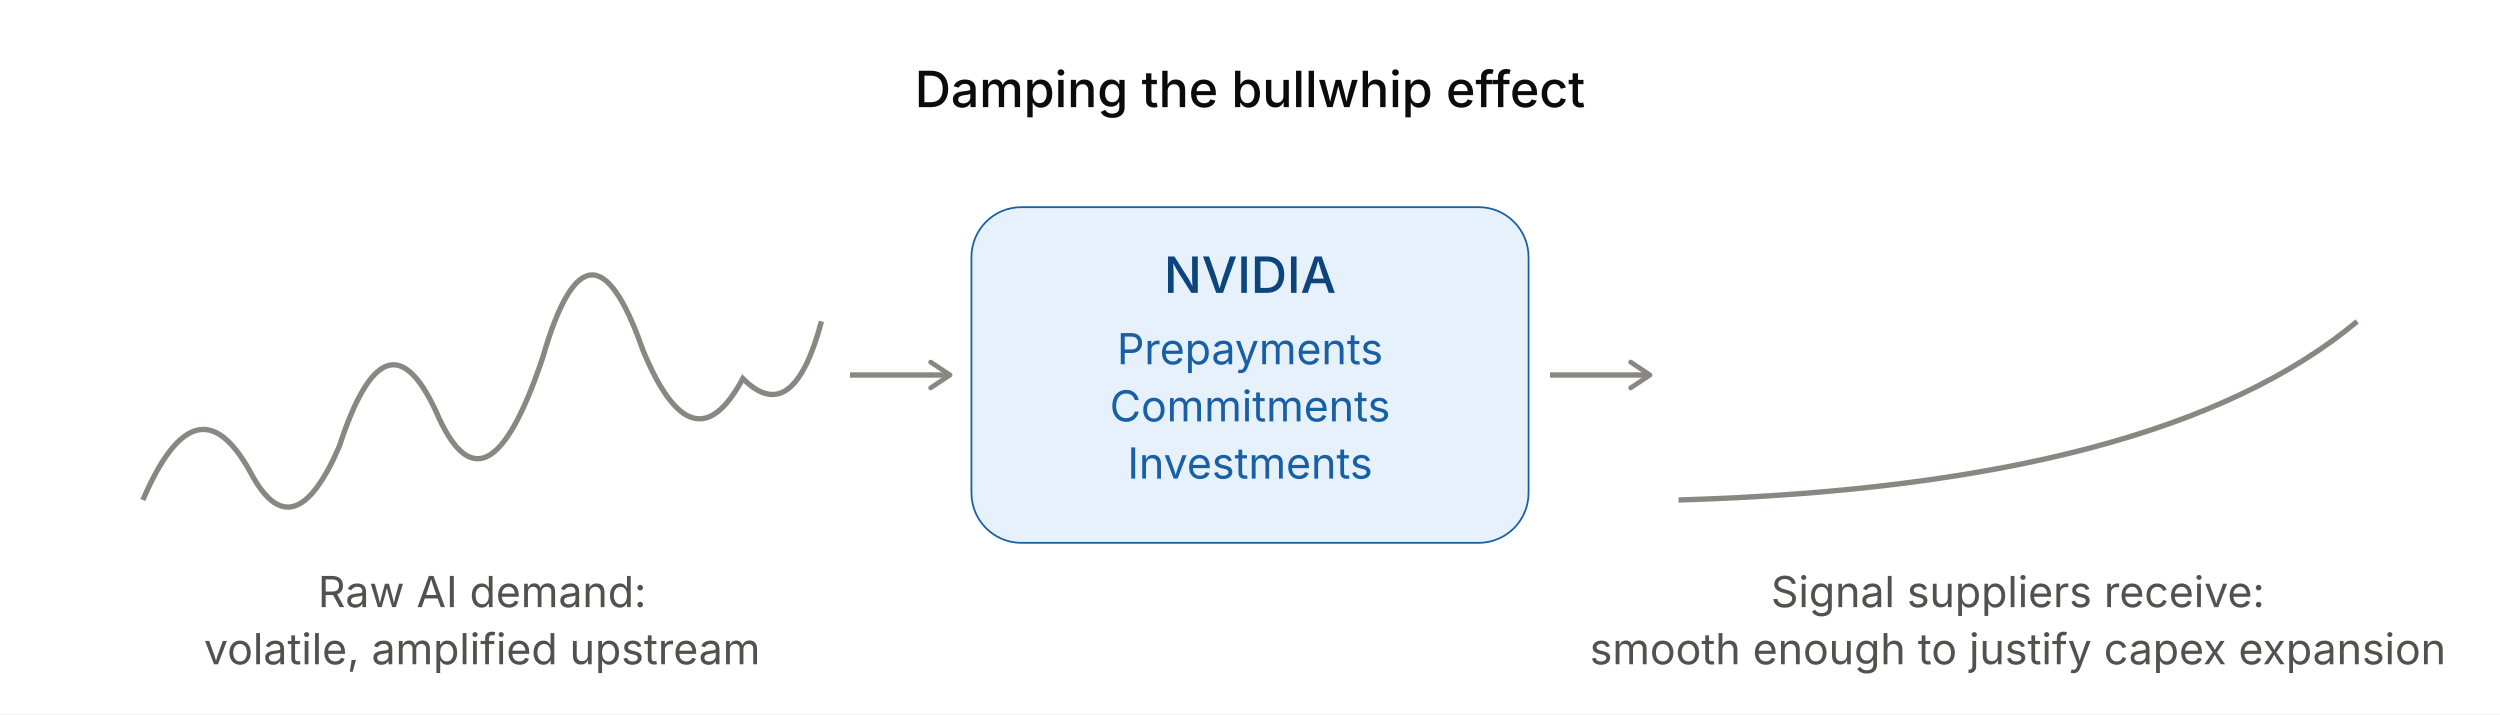
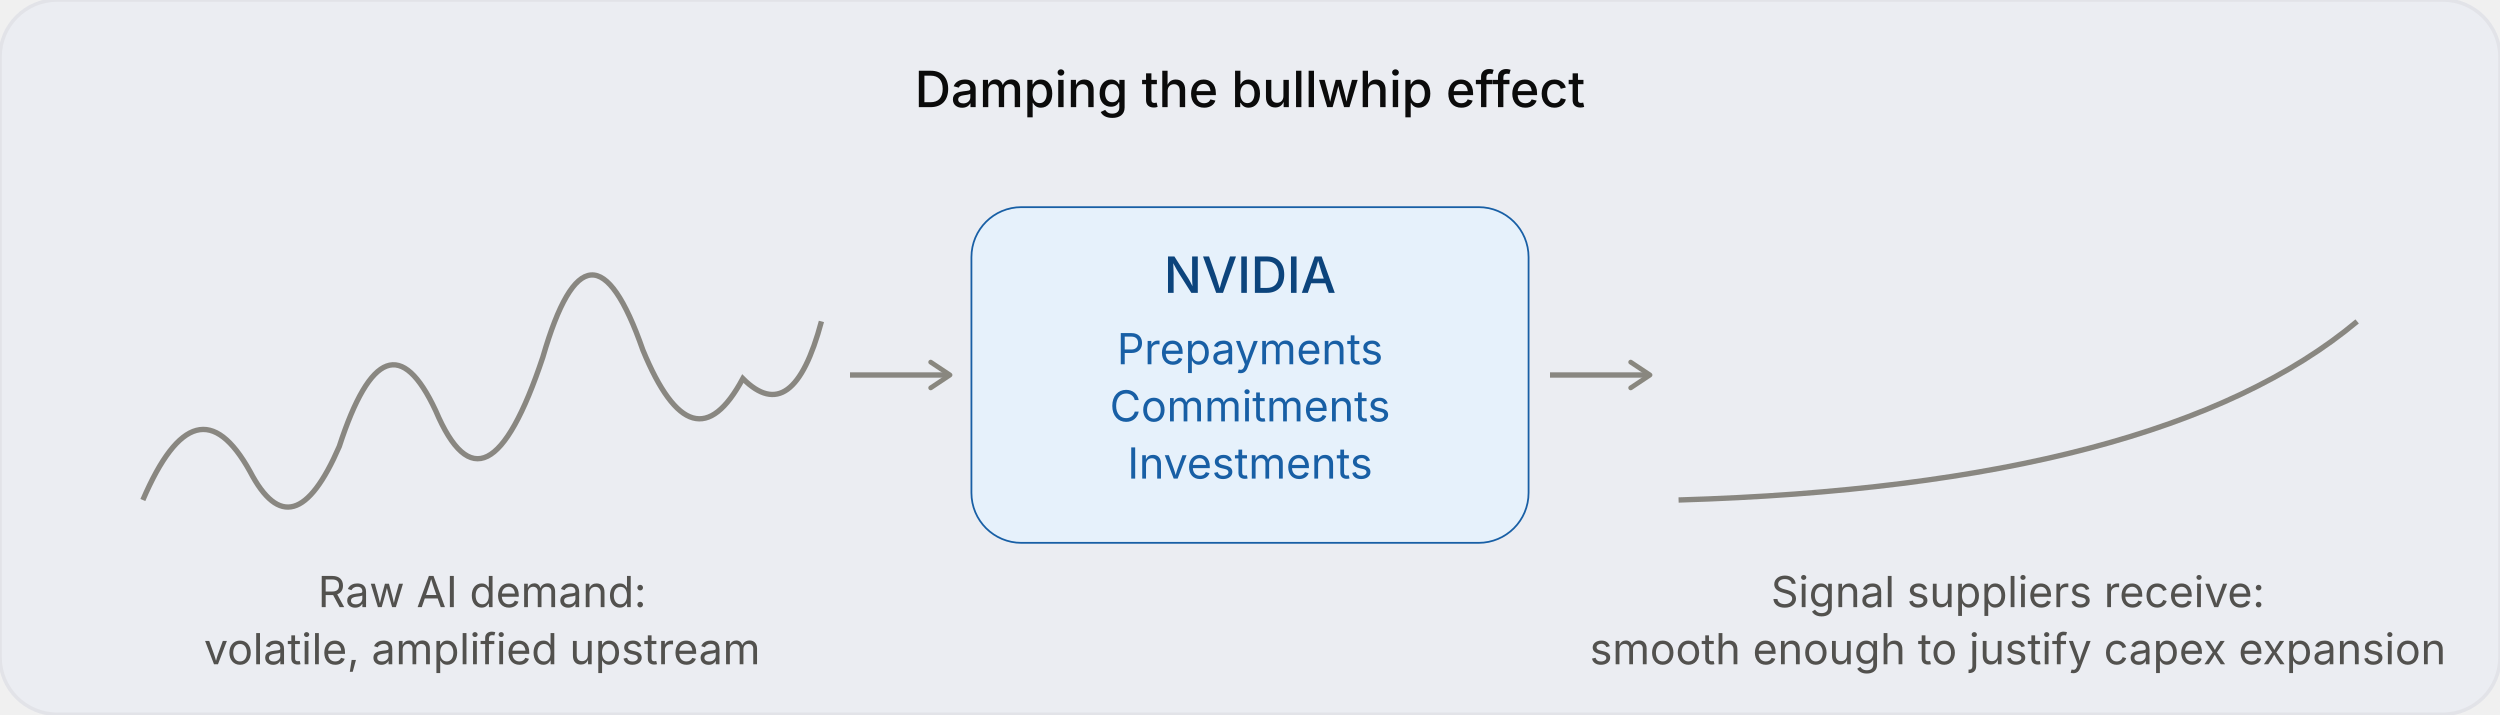
<svg xmlns="http://www.w3.org/2000/svg" width="100%" viewBox="0 0 700 200" role="img" style="">
  <defs>
    <marker id="arr3" viewBox="0 0 10 10" refX="8" refY="5" markerWidth="6" markerHeight="6" orient="auto-start-reverse">
      <path d="M2 1L8 5L2 9" fill="none" stroke="#89877f" stroke-width="1.5" stroke-linecap="round" stroke-linejoin="round" />
    </marker>
  </defs>
-   <rect x="0" y="0" width="700" height="200" fill="#ffffff" />
+   <rect x="0" y="0" width="700" height="200" rx="16" fill="#EBEDF2" stroke="#E2E3E8" stroke-width="1" />
  <text x="350" y="30" text-anchor="middle" style="fill:rgb(11, 11, 11);stroke:none;color:rgb(11, 11, 11);stroke-width:1px;stroke-linecap:butt;stroke-linejoin:miter;opacity:1;font-family:&quot;Anthropic Sans&quot;, -apple-system, &quot;system-ui&quot;, &quot;Segoe UI&quot;, sans-serif;font-size:14px;font-weight:500;text-anchor:middle;dominant-baseline:auto">Damping the bullwhip effect</text>
  <path d="M40 140 Q55 105 70 132 Q82 155 95 125 Q108 85 122 115 Q136 148 152 100 Q165 55 180 98 Q194 132 208 106 Q222 120 230 90" fill="none" stroke-width="1.5" style="fill:none;stroke:rgb(137, 135, 129);color:rgb(11, 11, 11);stroke-width:1.5px;stroke-linecap:butt;stroke-linejoin:miter;opacity:1;font-family:&quot;Anthropic Sans&quot;, -apple-system, &quot;system-ui&quot;, &quot;Segoe UI&quot;, sans-serif;font-size:16px;font-weight:400;text-anchor:start;dominant-baseline:auto" />
  <text x="135" y="170" text-anchor="middle" style="fill:rgb(82, 81, 78);stroke:none;color:rgb(11, 11, 11);stroke-width:1px;stroke-linecap:butt;stroke-linejoin:miter;opacity:1;font-family:&quot;Anthropic Sans&quot;, -apple-system, &quot;system-ui&quot;, &quot;Segoe UI&quot;, sans-serif;font-size:12px;font-weight:400;text-anchor:middle;dominant-baseline:auto">Raw AI demand:</text>
  <text x="135" y="186" text-anchor="middle" style="fill:rgb(82, 81, 78);stroke:none;color:rgb(11, 11, 11);stroke-width:1px;stroke-linecap:butt;stroke-linejoin:miter;opacity:1;font-family:&quot;Anthropic Sans&quot;, -apple-system, &quot;system-ui&quot;, &quot;Segoe UI&quot;, sans-serif;font-size:12px;font-weight:400;text-anchor:middle;dominant-baseline:auto">volatile, amplified upstream</text>
  <line x1="238" y1="105" x2="266" y2="105" marker-end="url(#arr3)" style="fill:none;stroke:rgb(137, 135, 129);color:rgb(11, 11, 11);stroke-width:1.5px;stroke-linecap:butt;stroke-linejoin:miter;opacity:1;font-family:&quot;Anthropic Sans&quot;, -apple-system, &quot;system-ui&quot;, &quot;Segoe UI&quot;, sans-serif;font-size:16px;font-weight:400;text-anchor:start;dominant-baseline:auto" />
  <g style="fill:rgb(0, 0, 0);stroke:none;color:rgb(11, 11, 11);stroke-width:1px;stroke-linecap:butt;stroke-linejoin:miter;opacity:1;font-family:&quot;Anthropic Sans&quot;, -apple-system, &quot;system-ui&quot;, &quot;Segoe UI&quot;, sans-serif;font-size:16px;font-weight:400;text-anchor:start;dominant-baseline:auto">
    <rect x="272" y="58" width="156" height="94" rx="14" stroke-width="0.5" style="fill:rgb(230, 241, 251);stroke:rgb(24, 95, 165);color:rgb(11, 11, 11);stroke-width:0.5px;stroke-linecap:butt;stroke-linejoin:miter;opacity:1;font-family:&quot;Anthropic Sans&quot;, -apple-system, &quot;system-ui&quot;, &quot;Segoe UI&quot;, sans-serif;font-size:16px;font-weight:400;text-anchor:start;dominant-baseline:auto" />
    <text x="350" y="82" text-anchor="middle" font-size="13" style="fill:rgb(12, 68, 124);stroke:none;color:rgb(11, 11, 11);stroke-width:1px;stroke-linecap:butt;stroke-linejoin:miter;opacity:1;font-family:&quot;Anthropic Sans&quot;, -apple-system, &quot;system-ui&quot;, &quot;Segoe UI&quot;, sans-serif;font-size:14px;font-weight:500;text-anchor:middle;dominant-baseline:auto">NVIDIA</text>
    <text x="350" y="102" text-anchor="middle" style="fill:rgb(24, 95, 165);stroke:none;color:rgb(11, 11, 11);stroke-width:1px;stroke-linecap:butt;stroke-linejoin:miter;opacity:1;font-family:&quot;Anthropic Sans&quot;, -apple-system, &quot;system-ui&quot;, &quot;Segoe UI&quot;, sans-serif;font-size:12px;font-weight:400;text-anchor:middle;dominant-baseline:auto">Prepayments</text>
    <text x="350" y="118" text-anchor="middle" style="fill:rgb(24, 95, 165);stroke:none;color:rgb(11, 11, 11);stroke-width:1px;stroke-linecap:butt;stroke-linejoin:miter;opacity:1;font-family:&quot;Anthropic Sans&quot;, -apple-system, &quot;system-ui&quot;, &quot;Segoe UI&quot;, sans-serif;font-size:12px;font-weight:400;text-anchor:middle;dominant-baseline:auto">Commitments</text>
    <text x="350" y="134" text-anchor="middle" style="fill:rgb(24, 95, 165);stroke:none;color:rgb(11, 11, 11);stroke-width:1px;stroke-linecap:butt;stroke-linejoin:miter;opacity:1;font-family:&quot;Anthropic Sans&quot;, -apple-system, &quot;system-ui&quot;, &quot;Segoe UI&quot;, sans-serif;font-size:12px;font-weight:400;text-anchor:middle;dominant-baseline:auto">Investments</text>
  </g>
  <line x1="434" y1="105" x2="462" y2="105" marker-end="url(#arr3)" style="fill:none;stroke:rgb(137, 135, 129);color:rgb(11, 11, 11);stroke-width:1.5px;stroke-linecap:butt;stroke-linejoin:miter;opacity:1;font-family:&quot;Anthropic Sans&quot;, -apple-system, &quot;system-ui&quot;, &quot;Segoe UI&quot;, sans-serif;font-size:16px;font-weight:400;text-anchor:start;dominant-baseline:auto" />
  <path d="M470 140 Q605 136 660 90" fill="none" stroke-width="1.5" style="fill:none;stroke:rgb(137, 135, 129);color:rgb(11, 11, 11);stroke-width:1.5px;stroke-linecap:butt;stroke-linejoin:miter;opacity:1;font-family:&quot;Anthropic Sans&quot;, -apple-system, &quot;system-ui&quot;, &quot;Segoe UI&quot;, sans-serif;font-size:16px;font-weight:400;text-anchor:start;dominant-baseline:auto" />
  <text x="565" y="170" text-anchor="middle" style="fill:rgb(82, 81, 78);stroke:none;color:rgb(11, 11, 11);stroke-width:1px;stroke-linecap:butt;stroke-linejoin:miter;opacity:1;font-family:&quot;Anthropic Sans&quot;, -apple-system, &quot;system-ui&quot;, &quot;Segoe UI&quot;, sans-serif;font-size:12px;font-weight:400;text-anchor:middle;dominant-baseline:auto">Signal suppliers receive:</text>
  <text x="565" y="186" text-anchor="middle" style="fill:rgb(82, 81, 78);stroke:none;color:rgb(11, 11, 11);stroke-width:1px;stroke-linecap:butt;stroke-linejoin:miter;opacity:1;font-family:&quot;Anthropic Sans&quot;, -apple-system, &quot;system-ui&quot;, &quot;Segoe UI&quot;, sans-serif;font-size:12px;font-weight:400;text-anchor:middle;dominant-baseline:auto">smooth enough to justify capex expansion</text>
</svg>
